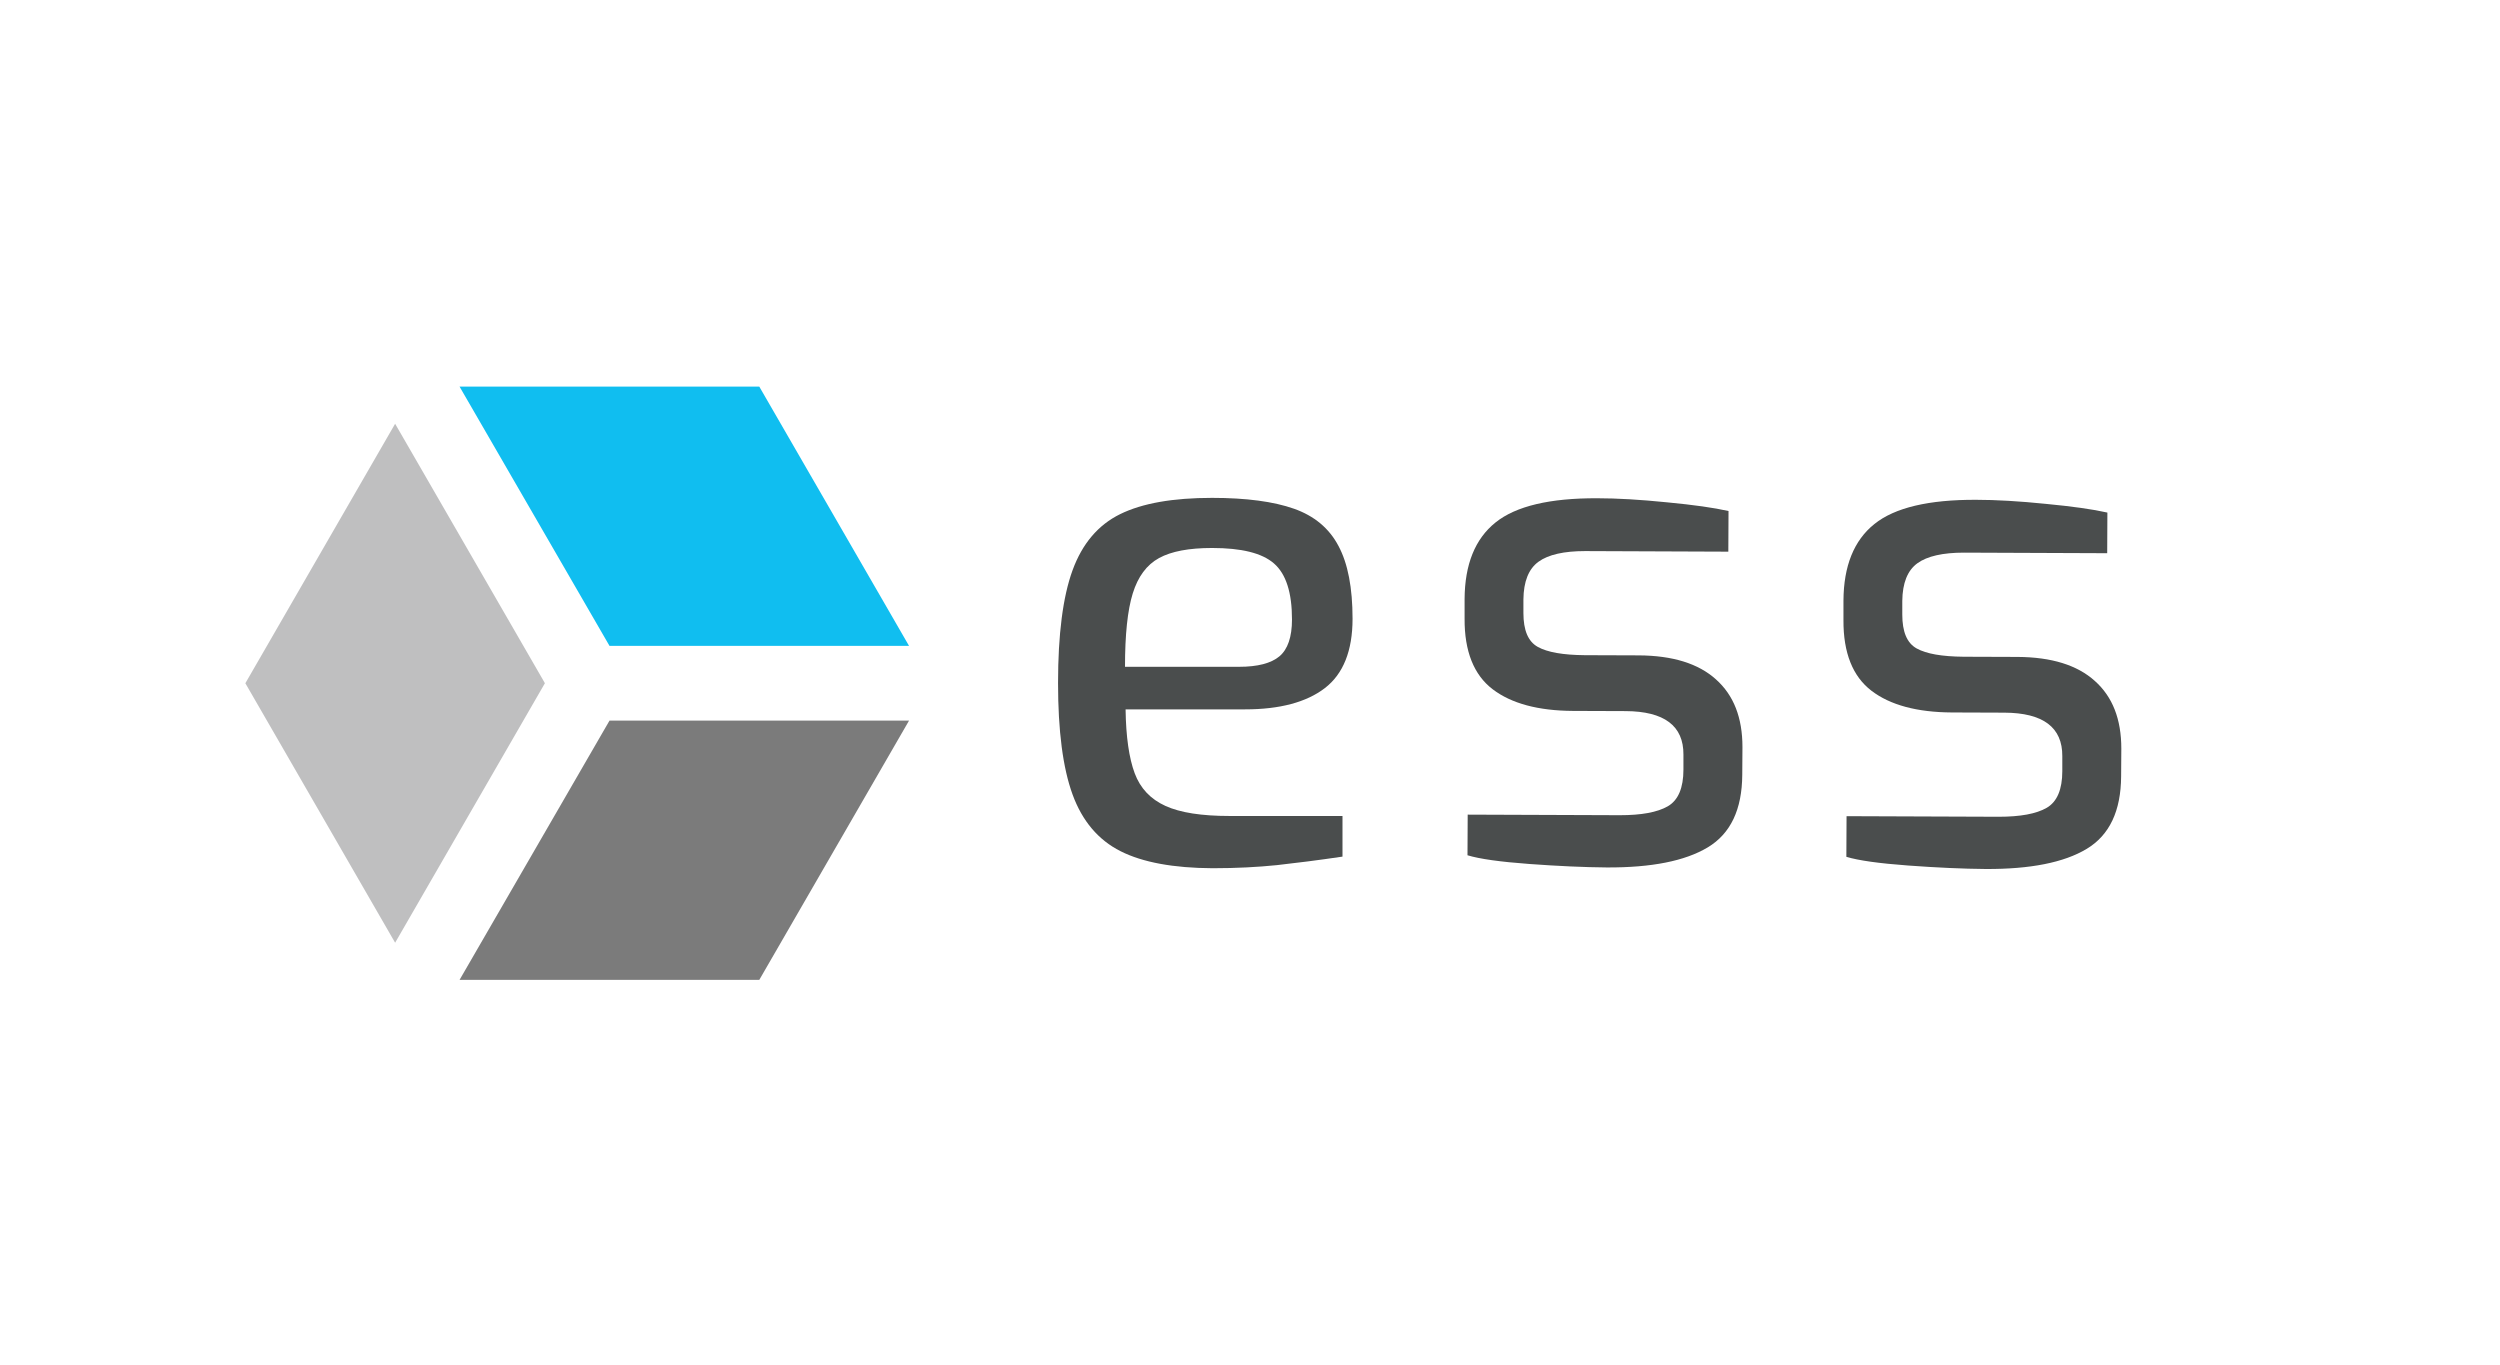
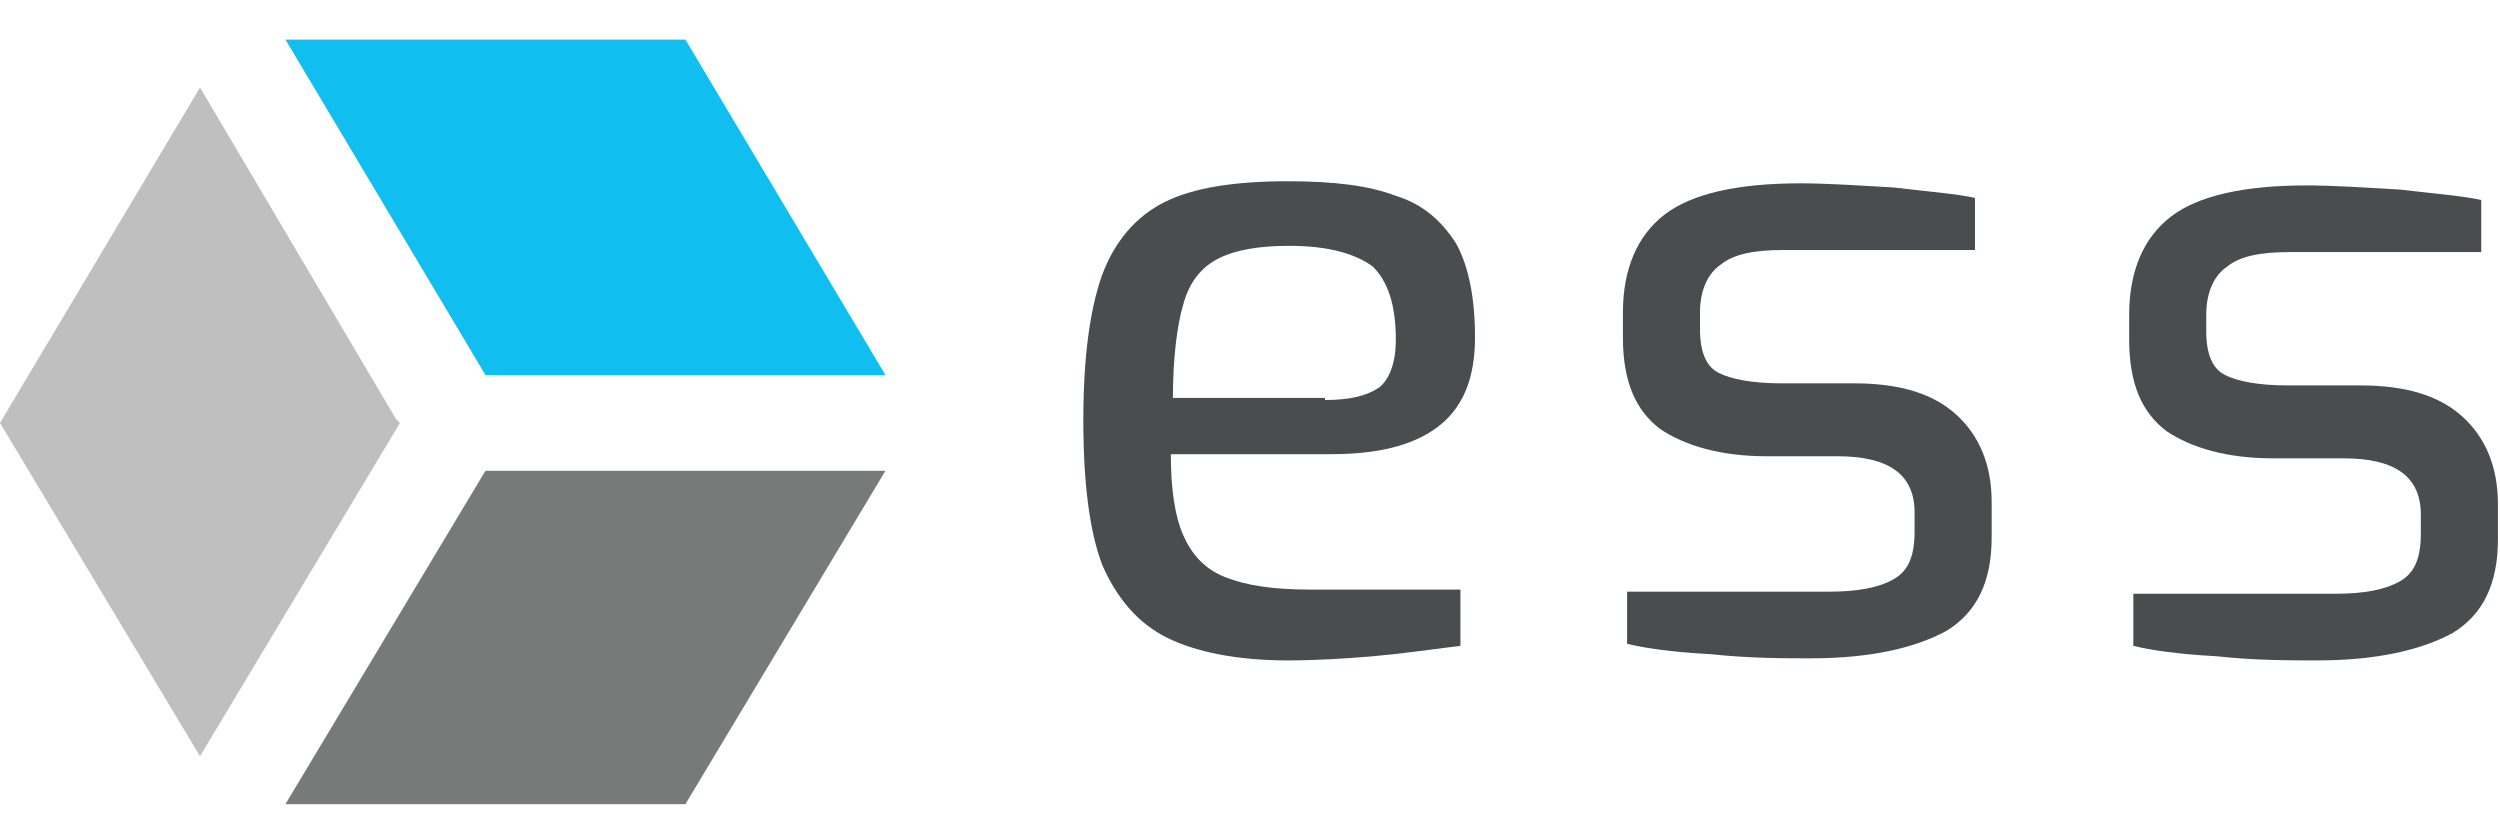
- <svg xmlns="http://www.w3.org/2000/svg" version="1.1" id="Layer_1" x="0px" y="0px" viewBox="0 0 1292 705" style="enable-background:new 0 0 1292 705;" xml:space="preserve">
+ <svg xmlns="http://www.w3.org/2000/svg" version="1.1" id="Layer_1" x="0px" y="0px" viewBox="0 0 120 40" style="enable-background:new 0 0 120 40;" xml:space="preserve">
  <style type="text/css">
- 	.st0{fill:#7B7B7B;}
+ 	.st0{fill:#787A7A;}
	.st1{fill:#BFBFC0;}
	.st2{fill:#10BEF0;}
	.st3{fill:#4A4D4D;}
</style>
-   <g id="background">
- </g>
  <g>
-     <polygon class="st0" points="237.5,506.4 392.4,506.4 469.8,372.4 315,372.4  " />
-     <polygon class="st1" points="280.7,351.5 204.2,219 126.8,353.1 204.2,487.2 281.6,353.1  " />
-     <polygon class="st2" points="469.8,333.8 392.4,199.8 237.5,199.8 315,333.8  " />
-     <path class="st3" d="M579.1,439.9c-11.5-5.8-19.8-15.6-24.8-29.3c-5-13.7-7.5-32.9-7.5-57.6c0-25.1,2.5-44.6,7.5-58.3   c5-13.7,13.2-23.4,24.6-29c11.4-5.6,27.2-8.4,47.5-8.4c17.7,0,31.8,1.9,42.3,5.6c10.5,3.7,18.2,10.1,23,19.2   c4.9,9.1,7.3,21.7,7.3,37.7c0,16.5-4.8,28.5-14.3,35.8c-9.5,7.3-23.3,11-41.2,11h-61.8c0.2,14.2,1.8,25.2,4.7,33   c2.9,7.8,8.2,13.4,15.9,16.9c7.7,3.5,18.7,5.2,33.2,5.2h58.3v21c-12.8,1.9-24.1,3.3-33.9,4.4c-9.8,1-20.8,1.6-33.2,1.6   C606.5,448.6,590.6,445.7,579.1,439.9z M640.4,344.6c9.5,0,16.5-1.8,20.8-5.4c4.3-3.6,6.5-10,6.5-19c0-14-3.1-23.6-9.3-29   c-6.2-5.4-16.8-8-32-8c-11.9,0-21,1.7-27.4,5.2c-6.4,3.5-10.9,9.6-13.6,18.3c-2.7,8.7-4,21.4-4,37.9H640.4z" />
-     <path class="st3" d="M790.3,446.5c-15-1.1-25.7-2.6-31.9-4.5l0.1-21l78.6,0.3c11.2,0,19.4-1.5,24.8-4.6c5.4-3.1,8.1-9.5,8.1-19   l0-7.7c0.1-14.9-9.9-22.4-29.9-22.5l-27.2-0.1c-17.9-0.1-31.8-3.8-41.5-11.2c-9.7-7.4-14.6-19.6-14.5-36.5l0-10.1   c0.1-17.9,5.4-31.1,16-39.6c10.6-8.5,28.2-12.6,52.6-12.5c10.2,0,22.2,0.7,36,2.1c13.7,1.3,24.3,2.8,31.8,4.5l-0.1,21l-74-0.3   c-10.9,0-19,1.8-24.1,5.5c-5.1,3.7-7.7,10.2-7.8,19.5l0,7c0,8.9,2.4,14.7,7.4,17.5c5,2.8,13.1,4.2,24.3,4.3l27.9,0.1   c17.5,0.1,30.8,4.2,39.9,12.4c9.2,8.2,13.7,19.8,13.7,35l-0.1,14.3c-0.1,17.9-6,30.4-17.8,37.5c-11.8,7.1-29.2,10.5-52.2,10.4   C818.6,448.2,805.3,447.6,790.3,446.5z" />
-     <path class="st3" d="M986.1,447.3c-15-1.1-25.7-2.6-31.9-4.5l0.1-21l78.6,0.3c11.2,0,19.4-1.5,24.8-4.6c5.4-3.1,8.1-9.5,8.1-19   l0-7.7c0.1-14.9-9.9-22.4-29.9-22.5l-27.2-0.1c-17.9-0.1-31.8-3.8-41.5-11.2c-9.7-7.4-14.6-19.6-14.5-36.5l0-10.1   c0.1-17.9,5.4-31.1,16-39.6c10.6-8.5,28.2-12.6,52.6-12.5c10.2,0,22.2,0.7,36,2.1c13.7,1.3,24.3,2.8,31.8,4.5l-0.1,21l-74-0.3   c-10.9,0-19,1.8-24.1,5.5c-5.1,3.7-7.7,10.2-7.8,19.5l0,7c0,8.9,2.4,14.7,7.4,17.5c5,2.8,13.1,4.2,24.3,4.3l27.9,0.1   c17.5,0.1,30.8,4.2,39.9,12.4c9.2,8.2,13.7,19.8,13.7,35l-0.1,14.3c-0.1,17.9-6,30.4-17.8,37.5c-11.8,7.1-29.2,10.5-52.2,10.4   C1014.4,449,1001.1,448.4,986.1,447.3z" />
+     <polygon class="st0" points="13.7,38.6 32.9,38.6 42.5,22.6 23.3,22.6  " />
+     <polygon class="st1" points="19,20.1 9.6,4.2 0,20.3 9.6,36.3 19.2,20.3  " />
+     <polygon class="st2" points="42.5,18 32.9,1.9 13.7,1.9 23.3,18  " />
+     <path class="st3" d="M56,30.6c-1.4-0.7-2.4-1.9-3.1-3.5c-0.6-1.6-0.9-3.9-0.9-6.9c0-3,0.3-5.3,0.9-7c0.6-1.6,1.6-2.8,3-3.5   c1.4-0.7,3.4-1,5.9-1c2.2,0,3.9,0.2,5.2,0.7c1.3,0.4,2.2,1.2,2.9,2.3c0.6,1.1,0.9,2.6,0.9,4.5c0,2-0.6,3.4-1.8,4.3   c-1.2,0.9-2.9,1.3-5.1,1.3h-7.7c0,1.7,0.2,3,0.6,3.9c0.4,0.9,1,1.6,2,2c1,0.4,2.3,0.6,4.1,0.6h7.2V31c-1.6,0.2-3,0.4-4.2,0.5   c-1.2,0.1-2.6,0.2-4.1,0.2C59.4,31.7,57.4,31.3,56,30.6z M63.6,19.2c1.2,0,2-0.2,2.6-0.6c0.5-0.4,0.8-1.2,0.8-2.3   c0-1.7-0.4-2.8-1.1-3.5c-0.8-0.6-2.1-1-4-1c-1.5,0-2.6,0.2-3.4,0.6c-0.8,0.4-1.4,1.1-1.7,2.2c-0.3,1-0.5,2.6-0.5,4.5H63.6z" />
+     <path class="st3" d="M82.1,31.4c-1.9-0.1-3.2-0.3-4-0.5l0-2.5l9.7,0c1.4,0,2.4-0.2,3.1-0.6c0.7-0.4,1-1.1,1-2.3l0-0.9   c0-1.8-1.2-2.7-3.7-2.7l-3.4,0c-2.2,0-3.9-0.5-5.1-1.3c-1.2-0.9-1.8-2.3-1.8-4.4l0-1.2c0-2.1,0.7-3.7,2-4.7c1.3-1,3.5-1.5,6.5-1.5   c1.3,0,2.8,0.1,4.5,0.2c1.7,0.2,3,0.3,3.9,0.5l0,2.5l-9.2,0c-1.4,0-2.4,0.2-3,0.7c-0.6,0.4-1,1.2-1,2.3l0,0.8   c0,1.1,0.3,1.8,0.9,2.1c0.6,0.3,1.6,0.5,3,0.5l3.5,0c2.2,0,3.8,0.5,4.9,1.5c1.1,1,1.7,2.4,1.7,4.2l0,1.7c0,2.1-0.7,3.6-2.2,4.5   c-1.5,0.8-3.6,1.3-6.5,1.3C85.6,31.6,84,31.6,82.1,31.4z" />
+     <path class="st3" d="M106.4,31.5c-1.9-0.1-3.2-0.3-4-0.5l0-2.5l9.7,0c1.4,0,2.4-0.2,3.1-0.6c0.7-0.4,1-1.1,1-2.3l0-0.9   c0-1.8-1.2-2.7-3.7-2.7l-3.4,0c-2.2,0-3.9-0.5-5.1-1.3c-1.2-0.9-1.8-2.3-1.8-4.4l0-1.2c0-2.1,0.7-3.7,2-4.7c1.3-1,3.5-1.5,6.5-1.5   c1.3,0,2.8,0.1,4.5,0.2c1.7,0.2,3,0.3,3.9,0.5l0,2.5l-9.2,0c-1.4,0-2.4,0.2-3,0.7c-0.6,0.4-1,1.2-1,2.3l0,0.8   c0,1.1,0.3,1.8,0.9,2.1c0.6,0.3,1.6,0.5,3,0.5l3.5,0c2.2,0,3.8,0.5,4.9,1.5c1.1,1,1.7,2.4,1.7,4.2l0,1.7c0,2.1-0.7,3.6-2.2,4.5   c-1.5,0.8-3.6,1.3-6.5,1.3C109.9,31.7,108.2,31.7,106.4,31.5z" />
  </g>
</svg>
